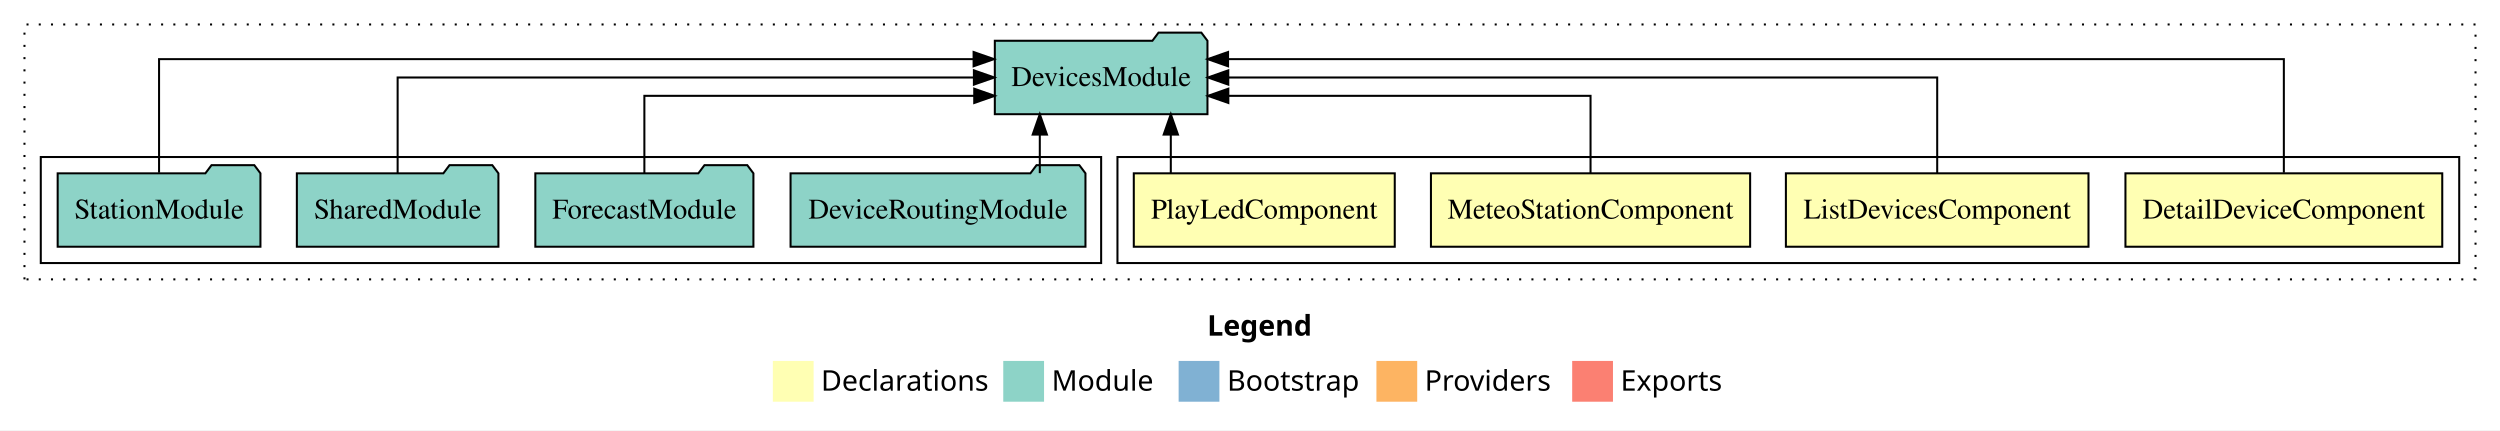
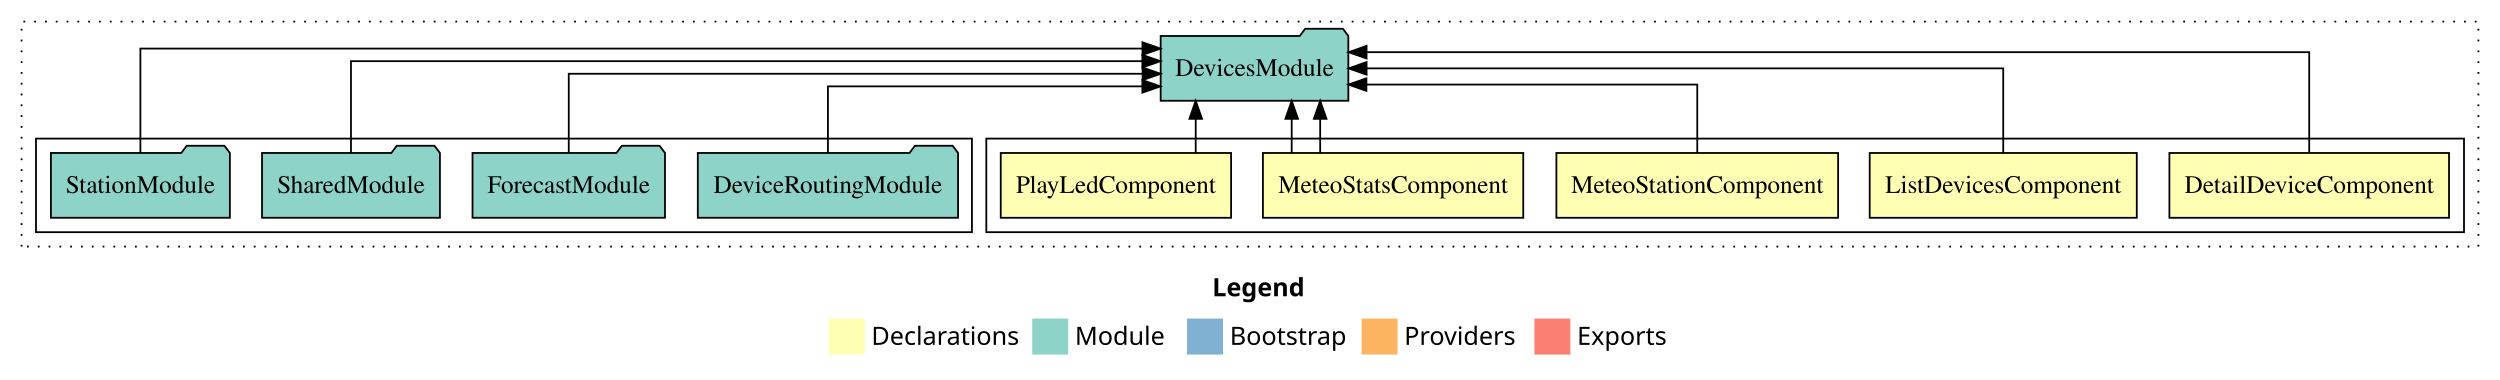
- <svg xmlns="http://www.w3.org/2000/svg" width="1226pt" height="211pt" viewBox="0.00 0.00 1226.00 211.00">
+ <svg xmlns="http://www.w3.org/2000/svg" width="1389pt" height="211pt" viewBox="0.00 0.00 1389.00 211.00">
  <g id="graph0" class="graph" transform="scale(1 1) rotate(0) translate(4 207)">
-     <polygon fill="#ffffff" stroke="transparent" points="-4,4 -4,-207 1222,-207 1222,4 -4,4" />
-     <text text-anchor="start" x="588.009" y="-42.4" font-family="sans-serif" font-weight="bold" font-size="14.00" fill="#000000">Legend</text>
-     <polygon fill="#ffffb3" stroke="transparent" points="375,-10 375,-30 395,-30 395,-10 375,-10" />
-     <text text-anchor="start" x="398.629" y="-15.4" font-family="sans-serif" font-size="14.00" fill="#000000">  Declarations</text>
-     <polygon fill="#8dd3c7" stroke="transparent" points="488,-10 488,-30 508,-30 508,-10 488,-10" />
-     <text text-anchor="start" x="511.725" y="-15.4" font-family="sans-serif" font-size="14.00" fill="#000000">  Module</text>
-     <polygon fill="#80b1d3" stroke="transparent" points="574,-10 574,-30 594,-30 594,-10 574,-10" />
-     <text text-anchor="start" x="597.781" y="-15.4" font-family="sans-serif" font-size="14.00" fill="#000000">  Bootstrap</text>
-     <polygon fill="#fdb462" stroke="transparent" points="671,-10 671,-30 691,-30 691,-10 671,-10" />
-     <text text-anchor="start" x="694.673" y="-15.4" font-family="sans-serif" font-size="14.00" fill="#000000">  Providers</text>
-     <polygon fill="#fb8072" stroke="transparent" points="767,-10 767,-30 787,-30 787,-10 767,-10" />
-     <text text-anchor="start" x="790.726" y="-15.4" font-family="sans-serif" font-size="14.00" fill="#000000">  Exports</text>
+     <polygon fill="#ffffff" stroke="transparent" points="-4,4 -4,-207 1385,-207 1385,4 -4,4" />
+     <text text-anchor="start" x="669.509" y="-42.4" font-family="sans-serif" font-weight="bold" font-size="14.00" fill="#000000">Legend</text>
+     <polygon fill="#ffffb3" stroke="transparent" points="456.5,-10 456.5,-30 476.5,-30 476.5,-10 456.5,-10" />
+     <text text-anchor="start" x="480.129" y="-15.4" font-family="sans-serif" font-size="14.00" fill="#000000">  Declarations</text>
+     <polygon fill="#8dd3c7" stroke="transparent" points="569.5,-10 569.5,-30 589.5,-30 589.5,-10 569.5,-10" />
+     <text text-anchor="start" x="593.225" y="-15.4" font-family="sans-serif" font-size="14.00" fill="#000000">  Module</text>
+     <polygon fill="#80b1d3" stroke="transparent" points="655.5,-10 655.5,-30 675.5,-30 675.5,-10 655.5,-10" />
+     <text text-anchor="start" x="679.281" y="-15.4" font-family="sans-serif" font-size="14.00" fill="#000000">  Bootstrap</text>
+     <polygon fill="#fdb462" stroke="transparent" points="752.5,-10 752.5,-30 772.5,-30 772.5,-10 752.5,-10" />
+     <text text-anchor="start" x="776.173" y="-15.4" font-family="sans-serif" font-size="14.00" fill="#000000">  Providers</text>
+     <polygon fill="#fb8072" stroke="transparent" points="848.5,-10 848.5,-30 868.5,-30 868.5,-10 848.5,-10" />
+     <text text-anchor="start" x="872.226" y="-15.4" font-family="sans-serif" font-size="14.00" fill="#000000">  Exports</text>
    <g id="clust1" class="cluster">
-       <polygon fill="none" stroke="#000000" stroke-dasharray="1,5" points="8,-70 8,-195 1210,-195 1210,-70 8,-70" />
+       <polygon fill="none" stroke="#000000" stroke-dasharray="1,5" points="8,-70 8,-195 1373,-195 1373,-70 8,-70" />
    </g>
    <g id="clust2" class="cluster">
-       <polygon fill="none" stroke="#000000" points="544,-78 544,-130 1202,-130 1202,-78 544,-78" />
+       <polygon fill="none" stroke="#000000" points="544,-78 544,-130 1365,-130 1365,-78 544,-78" />
    </g>
-     <g id="clust7" class="cluster">
+     <g id="clust8" class="cluster">
      <polygon fill="none" stroke="#000000" points="16,-78 16,-130 536,-130 536,-78 16,-78" />
    </g>
    <g id="node1" class="node">
-       <polygon fill="#ffffb3" stroke="#000000" points="1193.681,-122 1038.319,-122 1038.319,-86 1193.681,-86 1193.681,-122" />
-       <text text-anchor="middle" x="1116" y="-99.8" font-family="Times,serif" font-size="14.00" fill="#000000">DetailDeviceComponent</text>
+       <polygon fill="#ffffb3" stroke="#000000" points="1356.681,-122 1201.319,-122 1201.319,-86 1356.681,-86 1356.681,-122" />
+       <text text-anchor="middle" x="1279" y="-99.8" font-family="Times,serif" font-size="14.00" fill="#000000">DetailDeviceComponent</text>
+     </g>
+     <g id="node6" class="node">
+       <polygon fill="#8dd3c7" stroke="#000000" points="745.136,-187 742.136,-191 721.136,-191 718.136,-187 640.864,-187 640.864,-151 745.136,-151 745.136,-187" />
+       <text text-anchor="middle" x="693" y="-164.8" font-family="Times,serif" font-size="14.00" fill="#000000">DevicesModule</text>
+     </g>
+     <g id="edge1" class="edge">
+       <path fill="none" stroke="#000000" d="M1279,-122.292C1279,-144.206 1279,-178 1279,-178 1279,-178 755.261,-178 755.261,-178" />
+       <polygon fill="#000000" stroke="#000000" points="755.261,-174.5 745.261,-178 755.261,-181.5 755.261,-174.5" />
+     </g>
+     <g id="node2" class="node">
+       <polygon fill="#ffffb3" stroke="#000000" points="1183.197,-122 1034.803,-122 1034.803,-86 1183.197,-86 1183.197,-122" />
+       <text text-anchor="middle" x="1109" y="-99.8" font-family="Times,serif" font-size="14.00" fill="#000000">ListDevicesComponent</text>
+     </g>
+     <g id="edge2" class="edge">
+       <path fill="none" stroke="#000000" d="M1109,-122.106C1109,-141.339 1109,-169 1109,-169 1109,-169 755.265,-169 755.265,-169" />
+       <polygon fill="#000000" stroke="#000000" points="755.265,-165.5 745.265,-169 755.265,-172.5 755.265,-165.5" />
+     </g>
+     <g id="node3" class="node">
+       <polygon fill="#ffffb3" stroke="#000000" points="1017.266,-122 860.734,-122 860.734,-86 1017.266,-86 1017.266,-122" />
+       <text text-anchor="middle" x="939" y="-99.8" font-family="Times,serif" font-size="14.00" fill="#000000">MeteoStationComponent</text>
+     </g>
+     <g id="edge3" class="edge">
+       <path fill="none" stroke="#000000" d="M939,-122.027C939,-138.398 939,-160 939,-160 939,-160 755.17,-160 755.17,-160" />
+       <polygon fill="#000000" stroke="#000000" points="755.17,-156.5 745.17,-160 755.17,-163.5 755.17,-156.5" />
+     </g>
+     <g id="node4" class="node">
+       <polygon fill="#ffffb3" stroke="#000000" points="842.32,-122 697.68,-122 697.68,-86 842.32,-86 842.32,-122" />
+       <text text-anchor="middle" x="770" y="-99.8" font-family="Times,serif" font-size="14.00" fill="#000000">MeteoStatsComponent</text>
+     </g>
+     <g id="edge4" class="edge">
+       <path fill="none" stroke="#000000" d="M729.492,-122.106C729.492,-122.106 729.492,-140.991 729.492,-140.991" />
+       <polygon fill="#000000" stroke="#000000" points="725.992,-140.991 729.492,-150.991 732.992,-140.991 725.992,-140.991" />
+     </g>
+     <g id="edge5" class="edge">
+       <path fill="none" stroke="#000000" d="M713.666,-122.106C713.666,-122.106 713.666,-140.991 713.666,-140.991" />
+       <polygon fill="#000000" stroke="#000000" points="710.166,-140.991 713.666,-150.991 717.166,-140.991 710.166,-140.991" />
    </g>
    <g id="node5" class="node">
-       <polygon fill="#8dd3c7" stroke="#000000" points="588.136,-187 585.136,-191 564.136,-191 561.136,-187 483.864,-187 483.864,-151 588.136,-151 588.136,-187" />
-       <text text-anchor="middle" x="536" y="-164.8" font-family="Times,serif" font-size="14.00" fill="#000000">DevicesModule</text>
-     </g>
-     <g id="edge1" class="edge">
-       <path fill="none" stroke="#000000" d="M1116,-122.292C1116,-144.206 1116,-178 1116,-178 1116,-178 598.238,-178 598.238,-178" />
-       <polygon fill="#000000" stroke="#000000" points="598.238,-174.5 588.238,-178 598.237,-181.5 598.238,-174.5" />
-     </g>
-     <g id="node2" class="node">
-       <polygon fill="#ffffb3" stroke="#000000" points="1020.197,-122 871.803,-122 871.803,-86 1020.197,-86 1020.197,-122" />
-       <text text-anchor="middle" x="946" y="-99.8" font-family="Times,serif" font-size="14.00" fill="#000000">ListDevicesComponent</text>
-     </g>
-     <g id="edge2" class="edge">
-       <path fill="none" stroke="#000000" d="M946,-122.106C946,-141.339 946,-169 946,-169 946,-169 598.343,-169 598.343,-169" />
-       <polygon fill="#000000" stroke="#000000" points="598.343,-165.5 588.343,-169 598.343,-172.5 598.343,-165.5" />
-     </g>
-     <g id="node3" class="node">
-       <polygon fill="#ffffb3" stroke="#000000" points="854.266,-122 697.734,-122 697.734,-86 854.266,-86 854.266,-122" />
-       <text text-anchor="middle" x="776" y="-99.8" font-family="Times,serif" font-size="14.00" fill="#000000">MeteoStationComponent</text>
-     </g>
-     <g id="edge3" class="edge">
-       <path fill="none" stroke="#000000" d="M776,-122.027C776,-138.398 776,-160 776,-160 776,-160 598.372,-160 598.372,-160" />
-       <polygon fill="#000000" stroke="#000000" points="598.372,-156.5 588.372,-160 598.372,-163.5 598.372,-156.5" />
-     </g>
-     <g id="node4" class="node">
      <polygon fill="#ffffb3" stroke="#000000" points="679.987,-122 552.013,-122 552.013,-86 679.987,-86 679.987,-122" />
      <text text-anchor="middle" x="616" y="-99.8" font-family="Times,serif" font-size="14.00" fill="#000000">PlayLedComponent</text>
    </g>
-     <g id="edge4" class="edge">
-       <path fill="none" stroke="#000000" d="M570.162,-122.106C570.162,-122.106 570.162,-140.991 570.162,-140.991" />
-       <polygon fill="#000000" stroke="#000000" points="566.662,-140.991 570.162,-150.991 573.662,-140.991 566.662,-140.991" />
+     <g id="edge6" class="edge">
+       <path fill="none" stroke="#000000" d="M660.338,-122.106C660.338,-122.106 660.338,-140.991 660.338,-140.991" />
+       <polygon fill="#000000" stroke="#000000" points="656.838,-140.991 660.338,-150.991 663.838,-140.991 656.838,-140.991" />
    </g>
-     <g id="node6" class="node">
+     <g id="node7" class="node">
      <polygon fill="#8dd3c7" stroke="#000000" points="528.309,-122 525.309,-126 504.309,-126 501.309,-122 383.691,-122 383.691,-86 528.309,-86 528.309,-122" />
      <text text-anchor="middle" x="456" y="-99.8" font-family="Times,serif" font-size="14.00" fill="#000000">DeviceRoutingModule</text>
    </g>
-     <g id="edge5" class="edge">
-       <path fill="none" stroke="#000000" d="M505.918,-122.106C505.918,-122.106 505.918,-140.991 505.918,-140.991" />
-       <polygon fill="#000000" stroke="#000000" points="502.418,-140.991 505.918,-150.991 509.418,-140.991 502.418,-140.991" />
+     <g id="edge7" class="edge">
+       <path fill="none" stroke="#000000" d="M456,-122.009C456,-138.049 456,-159 456,-159 456,-159 630.696,-159 630.696,-159" />
+       <polygon fill="#000000" stroke="#000000" points="630.696,-162.5 640.696,-159 630.696,-155.5 630.696,-162.5" />
    </g>
-     <g id="node7" class="node">
+     <g id="node8" class="node">
      <polygon fill="#8dd3c7" stroke="#000000" points="365.472,-122 362.472,-126 341.472,-126 338.472,-122 258.528,-122 258.528,-86 365.472,-86 365.472,-122" />
      <text text-anchor="middle" x="312" y="-99.8" font-family="Times,serif" font-size="14.00" fill="#000000">ForecastModule</text>
    </g>
-     <g id="edge6" class="edge">
-       <path fill="none" stroke="#000000" d="M312,-122.027C312,-138.398 312,-160 312,-160 312,-160 473.765,-160 473.765,-160" />
-       <polygon fill="#000000" stroke="#000000" points="473.765,-163.5 483.765,-160 473.765,-156.5 473.765,-163.5" />
+     <g id="edge8" class="edge">
+       <path fill="none" stroke="#000000" d="M312,-122.267C312,-140.555 312,-166 312,-166 312,-166 630.822,-166 630.822,-166" />
+       <polygon fill="#000000" stroke="#000000" points="630.822,-169.5 640.822,-166 630.822,-162.5 630.822,-169.5" />
    </g>
-     <g id="node8" class="node">
+     <g id="node9" class="node">
      <polygon fill="#8dd3c7" stroke="#000000" points="240.423,-122 237.423,-126 216.423,-126 213.423,-122 141.577,-122 141.577,-86 240.423,-86 240.423,-122" />
      <text text-anchor="middle" x="191" y="-99.8" font-family="Times,serif" font-size="14.00" fill="#000000">SharedModule</text>
    </g>
-     <g id="edge7" class="edge">
-       <path fill="none" stroke="#000000" d="M191,-122.106C191,-141.339 191,-169 191,-169 191,-169 473.602,-169 473.602,-169" />
-       <polygon fill="#000000" stroke="#000000" points="473.602,-172.5 483.602,-169 473.602,-165.5 473.602,-172.5" />
+     <g id="edge9" class="edge">
+       <path fill="none" stroke="#000000" d="M191,-122.129C191,-142.572 191,-173 191,-173 191,-173 630.698,-173 630.698,-173" />
+       <polygon fill="#000000" stroke="#000000" points="630.698,-176.5 640.698,-173 630.698,-169.5 630.698,-176.5" />
    </g>
-     <g id="node9" class="node">
+     <g id="node10" class="node">
      <polygon fill="#8dd3c7" stroke="#000000" points="123.719,-122 120.719,-126 99.719,-126 96.719,-122 24.281,-122 24.281,-86 123.719,-86 123.719,-122" />
      <text text-anchor="middle" x="74" y="-99.8" font-family="Times,serif" font-size="14.00" fill="#000000">StationModule</text>
    </g>
-     <g id="edge8" class="edge">
-       <path fill="none" stroke="#000000" d="M74,-122.292C74,-144.206 74,-178 74,-178 74,-178 473.452,-178 473.452,-178" />
-       <polygon fill="#000000" stroke="#000000" points="473.453,-181.5 483.452,-178 473.452,-174.5 473.453,-181.5" />
+     <g id="edge10" class="edge">
+       <path fill="none" stroke="#000000" d="M74,-122.011C74,-144.485 74,-180 74,-180 74,-180 630.758,-180 630.758,-180" />
+       <polygon fill="#000000" stroke="#000000" points="630.758,-183.5 640.758,-180 630.758,-176.5 630.758,-183.5" />
    </g>
  </g>
</svg>
